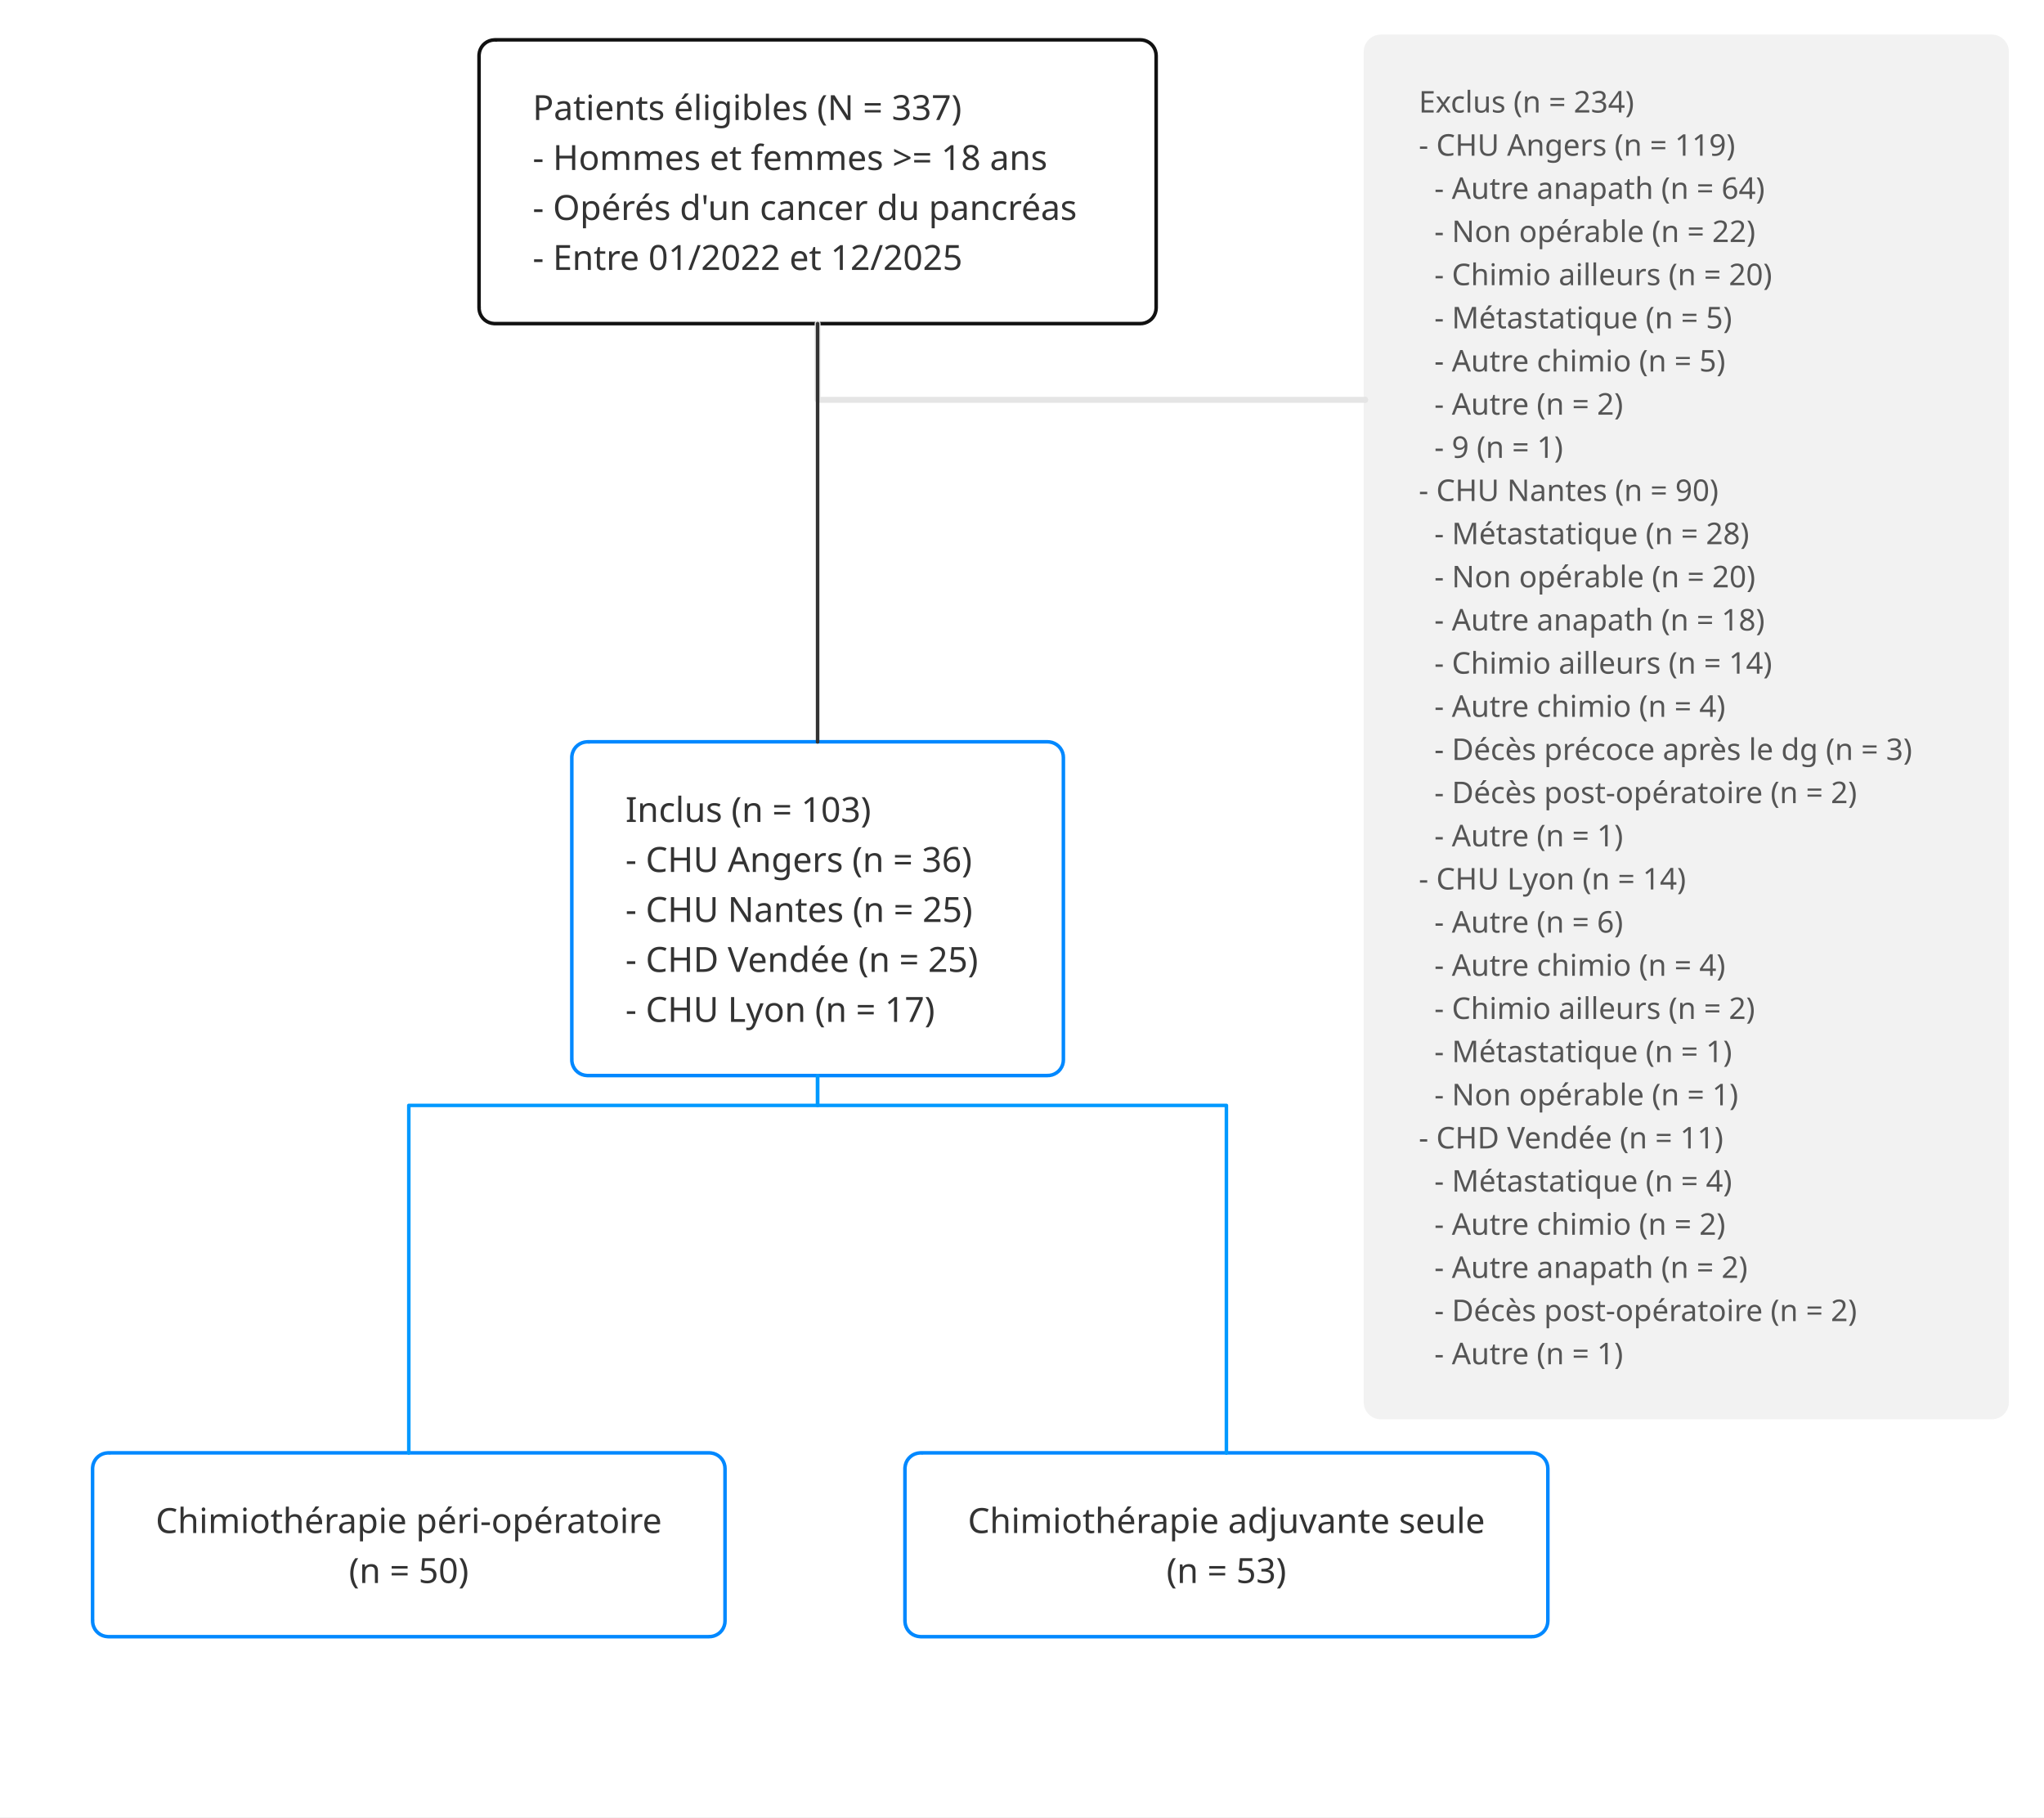
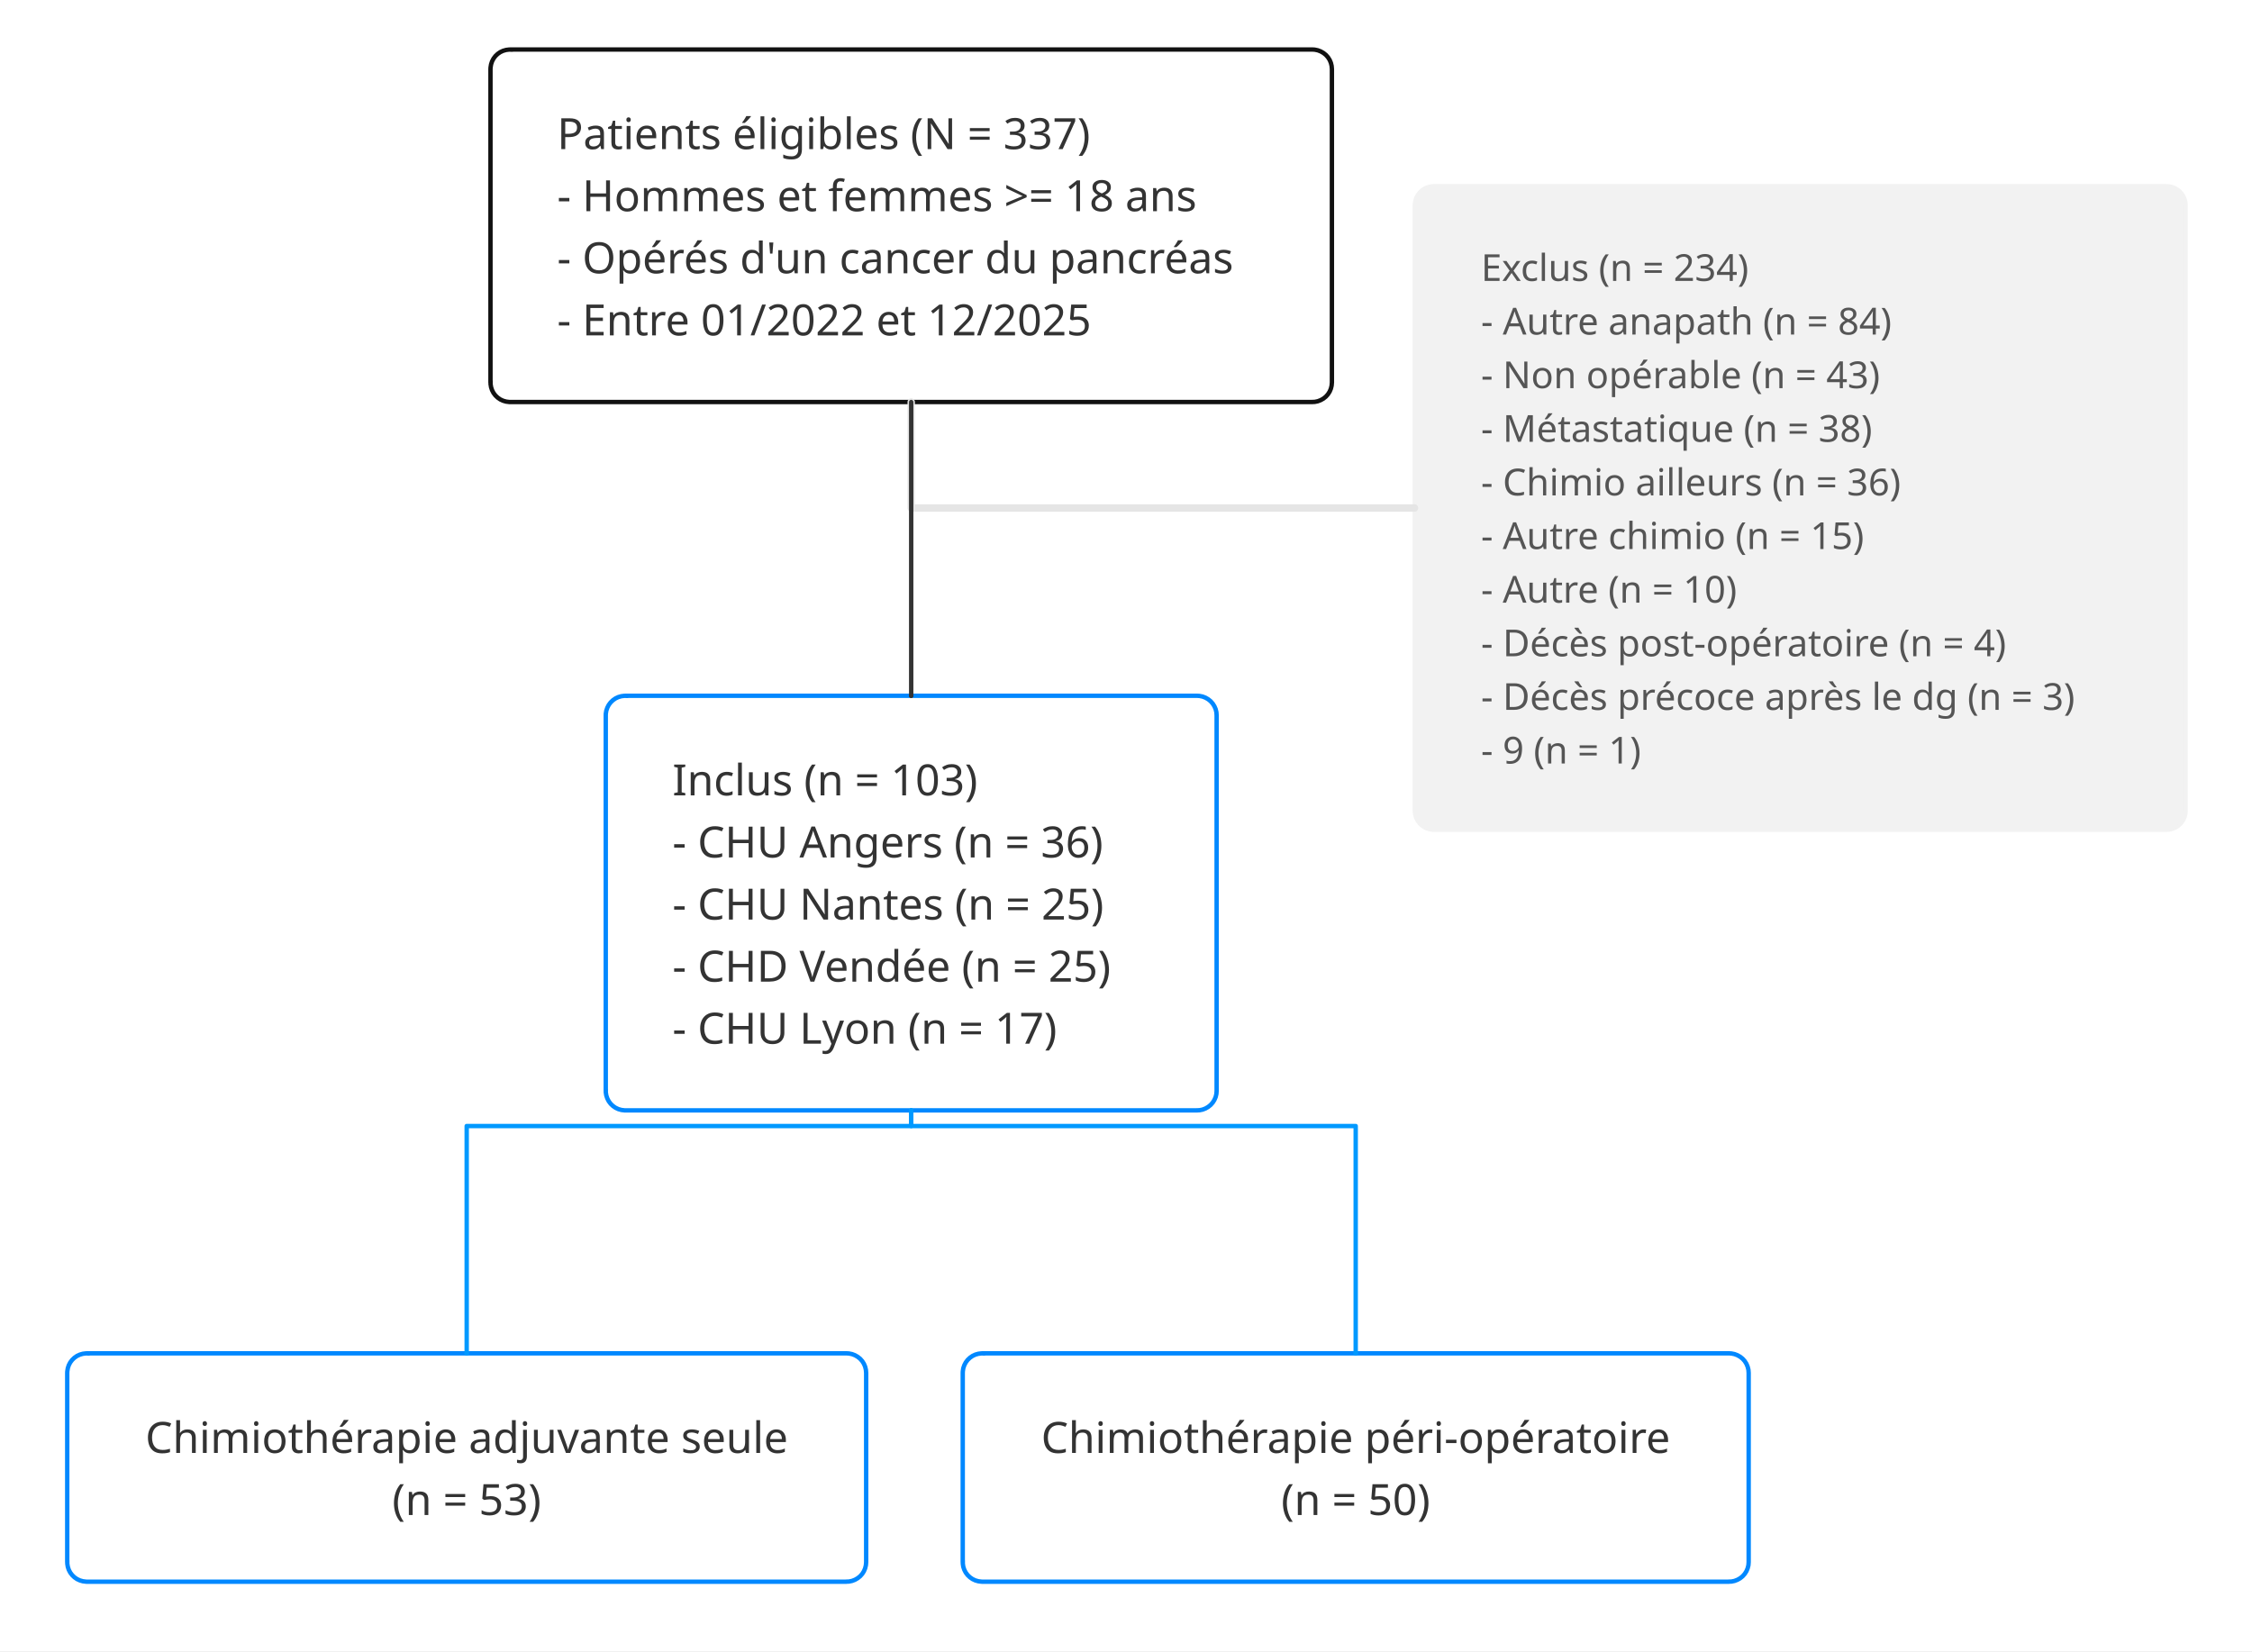
- <svg xmlns="http://www.w3.org/2000/svg" xml:space="preserve" width="648.00pt" height="576.00pt" viewBox="0 0 648.00 576.00">
+ <svg xmlns="http://www.w3.org/2000/svg" xml:space="preserve" width="574.52pt" height="421.26pt" viewBox="26.74 0.00 574.52 421.26">
  <g class="svglite">
    <defs>
      <style type="text/css">
    .svglite line, .svglite polyline, .svglite polygon, .svglite path, .svglite rect, .svglite circle {
      fill: none;
      stroke: #000000;
      stroke-linecap: round;
      stroke-linejoin: round;
      stroke-miterlimit: 10.00;
    }
    .svglite text {
      white-space: pre;
    }
    .svglite g.glyphgroup path {
      fill: inherit;
      stroke: none;
    }
  </style>
    </defs>
-     <rect width="100%" height="100%" style="stroke: none; fill: #FFFFFF;" />
+     <rect x="26.74" y="0.00" width="100%" height="100%" style="stroke: none; fill: #FFFFFF;" />
    <defs>
      <clipPath id="cpMC4wMHw2NDguMDB8MC4wMHw1NzYuMDA=">
        <rect x="0.00" y="0.00" width="648.00" height="576.00" />
      </clipPath>
    </defs>
    <g clip-path="url(#cpMC4wMHw2NDguMDB8MC4wMHw1NzYuMDA=)">
      <polygon points="156.85,102.57 361.55,102.57 361.35,102.56 362.15,102.53 362.93,102.37 363.68,102.08 364.38,101.68 365.00,101.18 365.53,100.58 365.96,99.90 366.27,99.16 366.46,98.38 366.53,97.58 366.53,97.58 366.53,17.62 366.53,17.62 366.46,16.82 366.27,16.04 365.96,15.30 365.53,14.62 365.00,14.02 364.38,13.52 363.68,13.12 362.93,12.83 362.15,12.67 361.55,12.63 156.85,12.63 157.45,12.67 156.65,12.64 155.86,12.74 155.09,12.96 154.36,13.30 153.70,13.76 153.12,14.31 152.64,14.95 152.27,15.66 152.02,16.42 151.89,17.22 151.87,17.62 151.87,97.58 151.89,97.18 151.89,97.98 152.02,98.78 152.27,99.54 152.64,100.25 153.12,100.89 153.70,101.44 154.36,101.90 155.09,102.24 155.86,102.46 156.65,102.56 " style="stroke-width: 1.12; stroke: #111111; fill: #FFFFFF;" />
      <text x="168.88" y="38.04" style="font-size: 11.00px;fill: #333333; font-family: &quot;Luciole&quot;;" textLength="145.69px" lengthAdjust="spacingAndGlyphs">Patients éligibles (N = 337)</text>
      <text x="168.88" y="53.88" style="font-size: 11.00px;fill: #333333; font-family: &quot;Luciole&quot;;" textLength="176.62px" lengthAdjust="spacingAndGlyphs">- Hommes et femmes &gt;= 18 ans</text>
      <text x="168.88" y="69.72" style="font-size: 11.00px;fill: #333333; font-family: &quot;Luciole&quot;;" textLength="180.64px" lengthAdjust="spacingAndGlyphs">- Opérés d'un cancer du pancréas</text>
      <text x="168.88" y="85.56" style="font-size: 11.00px;fill: #333333; font-family: &quot;Luciole&quot;;" textLength="148.75px" lengthAdjust="spacingAndGlyphs">- Entre 01/2022 et 12/2025</text>
-       <polygon points="437.76,449.39 631.44,449.39 631.24,449.39 632.04,449.36 632.82,449.20 633.57,448.91 634.27,448.51 634.89,448.00 635.42,447.40 635.85,446.73 636.16,445.99 636.36,445.21 636.42,444.41 636.42,444.41 636.42,16.39 636.42,16.39 636.36,15.59 636.16,14.81 635.85,14.07 635.42,13.40 634.89,12.80 634.27,12.29 633.57,11.89 632.82,11.60 632.04,11.44 631.44,11.41 437.76,11.41 438.36,11.44 437.56,11.41 436.76,11.51 435.99,11.73 435.27,12.07 434.61,12.53 434.03,13.09 433.55,13.73 433.18,14.44 432.92,15.20 432.80,15.99 432.78,16.39 432.78,444.41 432.80,444.01 432.80,444.81 432.92,445.60 433.18,446.36 433.55,447.07 434.03,447.71 434.61,448.27 435.27,448.73 435.99,449.07 436.76,449.29 437.56,449.39 " style="stroke-width: 0.90; stroke: #F2F2F2; fill: #F2F2F2;" />
-       <text x="449.79" y="35.67" style="font-size: 9.50px;fill: #555555; font-family: &quot;Luciole&quot;;" textLength="75.03px" lengthAdjust="spacingAndGlyphs">Exclus (n = 234)</text>
-       <text x="449.79" y="49.35" style="font-size: 9.50px;fill: #555555; font-family: &quot;Luciole&quot;;" textLength="109.09px" lengthAdjust="spacingAndGlyphs">- CHU Angers (n = 119)</text>
-       <text x="449.79" y="63.03" style="font-size: 9.50px;fill: #555555; font-family: &quot;Luciole&quot;;" textLength="122.73px" lengthAdjust="spacingAndGlyphs">  - Autre anapath (n = 64)</text>
-       <text x="449.79" y="76.71" style="font-size: 9.50px;fill: #555555; font-family: &quot;Luciole&quot;;" textLength="116.89px" lengthAdjust="spacingAndGlyphs">  - Non opérable (n = 22)</text>
-       <text x="449.79" y="90.39" style="font-size: 9.50px;fill: #555555; font-family: &quot;Luciole&quot;;" textLength="124.75px" lengthAdjust="spacingAndGlyphs">  - Chimio ailleurs (n = 20)</text>
-       <text x="449.79" y="104.07" style="font-size: 9.50px;fill: #555555; font-family: &quot;Luciole&quot;;" textLength="111.17px" lengthAdjust="spacingAndGlyphs">  - Métastatique (n = 5)</text>
-       <text x="449.79" y="117.75" style="font-size: 9.50px;fill: #555555; font-family: &quot;Luciole&quot;;" textLength="109.19px" lengthAdjust="spacingAndGlyphs">  - Autre chimio (n = 5)</text>
-       <text x="449.79" y="131.43" style="font-size: 9.50px;fill: #555555; font-family: &quot;Luciole&quot;;" textLength="75.00px" lengthAdjust="spacingAndGlyphs">  - Autre (n = 2)</text>
-       <text x="449.79" y="145.11" style="font-size: 9.50px;fill: #555555; font-family: &quot;Luciole&quot;;" textLength="55.02px" lengthAdjust="spacingAndGlyphs">  - 9 (n = 1)</text>
-       <text x="449.79" y="158.79" style="font-size: 9.50px;fill: #555555; font-family: &quot;Luciole&quot;;" textLength="106.00px" lengthAdjust="spacingAndGlyphs">- CHU Nantes (n = 90)</text>
-       <text x="449.79" y="172.47" style="font-size: 9.50px;fill: #555555; font-family: &quot;Luciole&quot;;" textLength="117.30px" lengthAdjust="spacingAndGlyphs">  - Métastatique (n = 28)</text>
-       <text x="449.79" y="186.15" style="font-size: 9.50px;fill: #555555; font-family: &quot;Luciole&quot;;" textLength="117.84px" lengthAdjust="spacingAndGlyphs">  - Non opérable (n = 20)</text>
-       <text x="449.79" y="199.83" style="font-size: 9.50px;fill: #555555; font-family: &quot;Luciole&quot;;" textLength="122.03px" lengthAdjust="spacingAndGlyphs">  - Autre anapath (n = 18)</text>
-       <text x="449.79" y="213.51" style="font-size: 9.50px;fill: #555555; font-family: &quot;Luciole&quot;;" textLength="123.95px" lengthAdjust="spacingAndGlyphs">  - Chimio ailleurs (n = 14)</text>
-       <text x="449.79" y="227.19" style="font-size: 9.50px;fill: #555555; font-family: &quot;Luciole&quot;;" textLength="109.67px" lengthAdjust="spacingAndGlyphs">  - Autre chimio (n = 4)</text>
-       <text x="449.79" y="240.87" style="font-size: 9.50px;fill: #555555; font-family: &quot;Luciole&quot;;" textLength="169.62px" lengthAdjust="spacingAndGlyphs">  - Décès précoce après le dg (n = 3)</text>
-       <text x="449.79" y="254.55" style="font-size: 9.50px;fill: #555555; font-family: &quot;Luciole&quot;;" textLength="151.94px" lengthAdjust="spacingAndGlyphs">  - Décès post-opératoire (n = 2)</text>
-       <text x="449.79" y="268.23" style="font-size: 9.50px;fill: #555555; font-family: &quot;Luciole&quot;;" textLength="74.58px" lengthAdjust="spacingAndGlyphs">  - Autre (n = 1)</text>
-       <text x="449.79" y="281.91" style="font-size: 9.50px;fill: #555555; font-family: &quot;Luciole&quot;;" textLength="93.41px" lengthAdjust="spacingAndGlyphs">- CHU Lyon (n = 14)</text>
-       <text x="449.79" y="295.59" style="font-size: 9.50px;fill: #555555; font-family: &quot;Luciole&quot;;" textLength="75.59px" lengthAdjust="spacingAndGlyphs">  - Autre (n = 6)</text>
-       <text x="449.79" y="309.27" style="font-size: 9.50px;fill: #555555; font-family: &quot;Luciole&quot;;" textLength="109.67px" lengthAdjust="spacingAndGlyphs">  - Autre chimio (n = 4)</text>
-       <text x="449.79" y="322.95" style="font-size: 9.50px;fill: #555555; font-family: &quot;Luciole&quot;;" textLength="118.28px" lengthAdjust="spacingAndGlyphs">  - Chimio ailleurs (n = 2)</text>
-       <text x="449.79" y="336.63" style="font-size: 9.50px;fill: #555555; font-family: &quot;Luciole&quot;;" textLength="110.56px" lengthAdjust="spacingAndGlyphs">  - Métastatique (n = 1)</text>
-       <text x="449.79" y="350.31" style="font-size: 9.50px;fill: #555555; font-family: &quot;Luciole&quot;;" textLength="110.95px" lengthAdjust="spacingAndGlyphs">  - Non opérable (n = 1)</text>
-       <text x="449.79" y="363.99" style="font-size: 9.50px;fill: #555555; font-family: &quot;Luciole&quot;;" textLength="104.27px" lengthAdjust="spacingAndGlyphs">- CHD Vendée (n = 11)</text>
-       <text x="449.79" y="377.67" style="font-size: 9.50px;fill: #555555; font-family: &quot;Luciole&quot;;" textLength="111.66px" lengthAdjust="spacingAndGlyphs">  - Métastatique (n = 4)</text>
-       <text x="449.79" y="391.35" style="font-size: 9.50px;fill: #555555; font-family: &quot;Luciole&quot;;" textLength="109.00px" lengthAdjust="spacingAndGlyphs">  - Autre chimio (n = 2)</text>
-       <text x="449.79" y="405.03" style="font-size: 9.50px;fill: #555555; font-family: &quot;Luciole&quot;;" textLength="116.14px" lengthAdjust="spacingAndGlyphs">  - Autre anapath (n = 2)</text>
-       <text x="449.79" y="418.71" style="font-size: 9.50px;fill: #555555; font-family: &quot;Luciole&quot;;" textLength="151.94px" lengthAdjust="spacingAndGlyphs">  - Décès post-opératoire (n = 2)</text>
-       <text x="449.79" y="432.39" style="font-size: 9.50px;fill: #555555; font-family: &quot;Luciole&quot;;" textLength="74.58px" lengthAdjust="spacingAndGlyphs">  - Autre (n = 1)</text>
-       <polygon points="186.26,340.89 332.14,340.89 331.94,340.88 332.74,340.85 333.53,340.69 334.28,340.40 334.97,340.00 335.59,339.50 336.12,338.90 336.55,338.22 336.87,337.48 337.06,336.70 337.12,335.90 337.12,335.90 337.12,240.10 337.12,240.10 337.06,239.30 336.87,238.52 336.55,237.78 336.12,237.10 335.59,236.50 334.97,236.00 334.28,235.60 333.53,235.31 332.74,235.15 332.14,235.11 186.26,235.11 186.86,235.15 186.06,235.12 185.26,235.22 184.49,235.44 183.77,235.78 183.11,236.24 182.53,236.79 182.05,237.43 181.68,238.14 181.42,238.90 181.29,239.70 181.28,240.10 181.28,335.90 181.29,335.50 181.29,336.30 181.42,337.10 181.68,337.86 182.05,338.57 182.53,339.21 183.11,339.76 183.77,340.22 184.49,340.56 185.26,340.78 186.06,340.88 " style="stroke-width: 1.12; stroke: #0088FF; fill: #FFFFFF;" />
-       <text x="198.29" y="260.52" style="font-size: 11.00px;fill: #333333; font-family: &quot;Luciole&quot;;" textLength="86.55px" lengthAdjust="spacingAndGlyphs">Inclus (n = 103)</text>
-       <text x="198.29" y="276.36" style="font-size: 11.00px;fill: #333333; font-family: &quot;Luciole&quot;;" textLength="120.89px" lengthAdjust="spacingAndGlyphs">- CHU Angers (n = 36)</text>
-       <text x="198.29" y="292.20" style="font-size: 11.00px;fill: #333333; font-family: &quot;Luciole&quot;;" textLength="121.16px" lengthAdjust="spacingAndGlyphs">- CHU Nantes (n = 25)</text>
-       <text x="198.29" y="308.04" style="font-size: 11.00px;fill: #333333; font-family: &quot;Luciole&quot;;" textLength="121.83px" lengthAdjust="spacingAndGlyphs">- CHD Vendée (n = 25)</text>
-       <text x="198.29" y="323.88" style="font-size: 11.00px;fill: #333333; font-family: &quot;Luciole&quot;;" textLength="106.94px" lengthAdjust="spacingAndGlyphs">- CHU Lyon (n = 17)</text>
-       <polygon points="291.88,518.73 485.72,518.73 485.52,518.72 486.33,518.69 487.11,518.53 487.86,518.24 488.55,517.84 489.18,517.34 489.71,516.74 490.14,516.06 490.45,515.32 490.64,514.54 490.71,513.74 490.71,513.74 490.71,465.46 490.71,465.46 490.64,464.66 490.45,463.88 490.14,463.14 489.71,462.46 489.18,461.86 488.55,461.36 487.86,460.96 487.11,460.67 486.33,460.51 485.72,460.47 291.88,460.47 292.48,460.51 291.67,460.48 290.88,460.58 290.11,460.80 289.38,461.14 288.72,461.60 288.15,462.15 287.66,462.79 287.29,463.50 287.04,464.26 286.91,465.06 286.89,465.46 286.89,513.74 286.91,513.34 286.91,514.14 287.04,514.94 287.29,515.70 287.66,516.41 288.15,517.05 288.72,517.60 289.38,518.06 290.11,518.40 290.88,518.62 291.67,518.72 " style="stroke-width: 1.12; stroke: #0088FF; fill: #FFFFFF;" />
-       <text x="388.80" y="485.88" text-anchor="middle" style="font-size: 11.00px;fill: #333333; font-family: &quot;Luciole&quot;;" textLength="169.80px" lengthAdjust="spacingAndGlyphs">Chimiothérapie adjuvante seule</text>
-       <text x="388.80" y="501.72" text-anchor="middle" style="font-size: 11.00px;fill: #333333; font-family: &quot;Luciole&quot;;" textLength="42.98px" lengthAdjust="spacingAndGlyphs">(n = 53)</text>
-       <polygon points="34.33,518.73 224.87,518.73 224.67,518.72 225.47,518.69 226.25,518.53 227.00,518.24 227.70,517.84 228.32,517.34 228.85,516.74 229.28,516.06 229.59,515.32 229.79,514.54 229.85,513.74 229.85,513.74 229.85,465.46 229.85,465.46 229.79,464.66 229.59,463.88 229.28,463.14 228.85,462.46 228.32,461.86 227.70,461.36 227.00,460.96 226.25,460.67 225.47,460.51 224.87,460.47 34.33,460.47 34.93,460.51 34.13,460.48 33.33,460.58 32.56,460.80 31.84,461.14 31.18,461.60 30.60,462.15 30.12,462.79 29.75,463.50 29.49,464.26 29.37,465.06 29.35,465.46 29.35,513.74 29.37,513.34 29.37,514.14 29.49,514.94 29.75,515.70 30.12,516.41 30.60,517.05 31.18,517.60 31.84,518.06 32.56,518.40 33.33,518.62 34.13,518.72 " style="stroke-width: 1.12; stroke: #0088FF; fill: #FFFFFF;" />
-       <text x="129.60" y="485.88" text-anchor="middle" style="font-size: 11.00px;fill: #333333; font-family: &quot;Luciole&quot;;" textLength="166.48px" lengthAdjust="spacingAndGlyphs">Chimiothérapie péri-opératoire</text>
-       <text x="129.60" y="501.72" text-anchor="middle" style="font-size: 11.00px;fill: #333333; font-family: &quot;Luciole&quot;;" textLength="44.20px" lengthAdjust="spacingAndGlyphs">(n = 50)</text>
-       <polyline points="259.20,102.57 259.20,126.72 432.78,126.72 " style="stroke-width: 1.88; stroke: #E5E5E5;" />
-       <polyline points="432.78,126.72 432.78,126.72 432.78,126.72 " style="stroke-width: 1.88; stroke: #E5E5E5;" />
-       <polyline points="259.20,102.57 259.20,235.11 " style="stroke-width: 1.12; stroke: #333333;" />
-       <polyline points="259.20,235.11 259.20,235.11 259.20,235.11 " style="stroke-width: 1.12; stroke: #333333;" />
-       <polyline points="259.20,340.89 259.20,350.35 388.80,350.35 388.80,460.47 " style="stroke-width: 1.12; stroke: #0099FF;" />
-       <polyline points="388.80,460.47 388.80,460.47 388.80,460.47 " style="stroke-width: 1.12; stroke: #0099FF;" />
-       <polyline points="259.20,340.89 259.20,350.35 129.60,350.35 129.60,460.47 " style="stroke-width: 1.12; stroke: #0099FF;" />
-       <polyline points="129.60,460.47 129.60,460.47 129.60,460.47 " style="stroke-width: 1.12; stroke: #0099FF;" />
+       <polygon points="392.55,211.79 579.45,211.79 579.25,211.79 580.05,211.76 580.83,211.60 581.58,211.31 582.28,210.91 582.90,210.40 583.43,209.80 583.86,209.13 584.17,208.39 584.37,207.61 584.43,206.81 584.43,206.81 584.43,52.39 584.43,52.39 584.37,51.59 584.17,50.81 583.86,50.07 583.43,49.40 582.90,48.80 582.28,48.29 581.58,47.89 580.83,47.60 580.05,47.44 579.45,47.41 392.55,47.41 393.15,47.44 392.35,47.41 391.56,47.51 390.79,47.73 390.06,48.07 389.40,48.53 388.82,49.09 388.34,49.73 387.97,50.44 387.71,51.20 387.59,51.99 387.57,52.39 387.57,206.81 387.59,206.41 387.59,207.21 387.71,208.00 387.97,208.76 388.34,209.47 388.82,210.11 389.40,210.67 390.06,211.13 390.79,211.47 391.56,211.69 392.35,211.79 " style="stroke-width: 0.90; stroke: #F2F2F2; fill: #F2F2F2;" />
+       <text x="404.58" y="71.67" style="font-size: 9.50px;fill: #555555; font-family: &quot;Luciole&quot;;" textLength="75.03px" lengthAdjust="spacingAndGlyphs">Exclus (n = 234)</text>
+       <text x="404.58" y="85.35" style="font-size: 9.50px;fill: #555555; font-family: &quot;Luciole&quot;;" textLength="116.34px" lengthAdjust="spacingAndGlyphs">- Autre anapath (n = 84)</text>
+       <text x="404.58" y="99.03" style="font-size: 9.50px;fill: #555555; font-family: &quot;Luciole&quot;;" textLength="110.48px" lengthAdjust="spacingAndGlyphs">- Non opérable (n = 43)</text>
+       <text x="404.58" y="112.71" style="font-size: 9.50px;fill: #555555; font-family: &quot;Luciole&quot;;" textLength="110.50px" lengthAdjust="spacingAndGlyphs">- Métastatique (n = 38)</text>
+       <text x="404.58" y="126.39" style="font-size: 9.50px;fill: #555555; font-family: &quot;Luciole&quot;;" textLength="117.50px" lengthAdjust="spacingAndGlyphs">- Chimio ailleurs (n = 36)</text>
+       <text x="404.58" y="140.07" style="font-size: 9.50px;fill: #555555; font-family: &quot;Luciole&quot;;" textLength="107.41px" lengthAdjust="spacingAndGlyphs">- Autre chimio (n = 15)</text>
+       <text x="404.58" y="153.75" style="font-size: 9.50px;fill: #555555; font-family: &quot;Luciole&quot;;" textLength="74.17px" lengthAdjust="spacingAndGlyphs">- Autre (n = 10)</text>
+       <text x="404.58" y="167.43" style="font-size: 9.50px;fill: #555555; font-family: &quot;Luciole&quot;;" textLength="145.83px" lengthAdjust="spacingAndGlyphs">- Décès post-opératoire (n = 4)</text>
+       <text x="404.58" y="181.11" style="font-size: 9.50px;fill: #555555; font-family: &quot;Luciole&quot;;" textLength="162.84px" lengthAdjust="spacingAndGlyphs">- Décès précoce après le dg (n = 3)</text>
+       <text x="404.58" y="194.79" style="font-size: 9.50px;fill: #555555; font-family: &quot;Luciole&quot;;" textLength="48.23px" lengthAdjust="spacingAndGlyphs">- 9 (n = 1)</text>
+       <polygon points="186.26,283.29 332.14,283.29 331.94,283.28 332.74,283.25 333.53,283.09 334.28,282.80 334.97,282.40 335.59,281.90 336.12,281.30 336.55,280.62 336.87,279.88 337.06,279.10 337.12,278.30 337.12,278.30 337.12,182.50 337.12,182.50 337.06,181.70 336.87,180.92 336.55,180.18 336.12,179.50 335.59,178.90 334.97,178.40 334.28,178.00 333.53,177.71 332.74,177.55 332.14,177.51 186.26,177.51 186.86,177.55 186.06,177.52 185.26,177.62 184.49,177.84 183.77,178.18 183.11,178.64 182.53,179.19 182.05,179.83 181.68,180.54 181.42,181.30 181.29,182.10 181.28,182.50 181.28,278.30 181.29,277.90 181.29,278.70 181.42,279.50 181.68,280.26 182.05,280.97 182.53,281.61 183.11,282.16 183.77,282.62 184.49,282.96 185.26,283.18 186.06,283.28 " style="stroke-width: 1.12; stroke: #0088FF; fill: #FFFFFF;" />
+       <text x="198.29" y="202.92" style="font-size: 11.00px;fill: #333333; font-family: &quot;Luciole&quot;;" textLength="86.55px" lengthAdjust="spacingAndGlyphs">Inclus (n = 103)</text>
+       <text x="198.29" y="218.76" style="font-size: 11.00px;fill: #333333; font-family: &quot;Luciole&quot;;" textLength="120.89px" lengthAdjust="spacingAndGlyphs">- CHU Angers (n = 36)</text>
+       <text x="198.29" y="234.60" style="font-size: 11.00px;fill: #333333; font-family: &quot;Luciole&quot;;" textLength="121.16px" lengthAdjust="spacingAndGlyphs">- CHU Nantes (n = 25)</text>
+       <text x="198.29" y="250.44" style="font-size: 11.00px;fill: #333333; font-family: &quot;Luciole&quot;;" textLength="121.83px" lengthAdjust="spacingAndGlyphs">- CHD Vendée (n = 25)</text>
+       <text x="198.29" y="266.28" style="font-size: 11.00px;fill: #333333; font-family: &quot;Luciole&quot;;" textLength="106.94px" lengthAdjust="spacingAndGlyphs">- CHU Lyon (n = 17)</text>
+       <polygon points="48.88,403.53 242.72,403.53 242.52,403.52 243.33,403.49 244.11,403.33 244.86,403.04 245.55,402.64 246.18,402.14 246.71,401.54 247.14,400.86 247.45,400.12 247.64,399.34 247.71,398.54 247.71,398.54 247.71,350.26 247.71,350.26 247.64,349.46 247.45,348.68 247.14,347.94 246.71,347.26 246.18,346.66 245.55,346.16 244.86,345.76 244.11,345.47 243.33,345.31 242.72,345.27 48.88,345.27 49.48,345.31 48.67,345.28 47.88,345.38 47.11,345.60 46.38,345.94 45.72,346.40 45.15,346.95 44.66,347.59 44.29,348.30 44.04,349.06 43.91,349.86 43.89,350.26 43.89,398.54 43.91,398.14 43.91,398.94 44.04,399.74 44.29,400.50 44.66,401.21 45.15,401.85 45.72,402.40 46.38,402.86 47.11,403.20 47.88,403.42 48.67,403.52 " style="stroke-width: 1.12; stroke: #0088FF; fill: #FFFFFF;" />
+       <text x="145.80" y="370.68" text-anchor="middle" style="font-size: 11.00px;fill: #333333; font-family: &quot;Luciole&quot;;" textLength="169.80px" lengthAdjust="spacingAndGlyphs">Chimiothérapie adjuvante seule</text>
+       <text x="145.80" y="386.52" text-anchor="middle" style="font-size: 11.00px;fill: #333333; font-family: &quot;Luciole&quot;;" textLength="42.98px" lengthAdjust="spacingAndGlyphs">(n = 53)</text>
+       <polygon points="277.33,403.53 467.87,403.53 467.67,403.52 468.47,403.49 469.25,403.33 470.00,403.04 470.70,402.64 471.32,402.14 471.85,401.54 472.28,400.86 472.59,400.12 472.79,399.34 472.85,398.54 472.85,398.54 472.85,350.26 472.85,350.26 472.79,349.46 472.59,348.68 472.28,347.94 471.85,347.26 471.32,346.66 470.70,346.16 470.00,345.76 469.25,345.47 468.47,345.31 467.87,345.27 277.33,345.27 277.93,345.31 277.13,345.28 276.33,345.38 275.56,345.60 274.84,345.94 274.18,346.40 273.60,346.95 273.12,347.59 272.75,348.30 272.49,349.06 272.37,349.86 272.35,350.26 272.35,398.54 272.37,398.14 272.37,398.94 272.49,399.74 272.75,400.50 273.12,401.21 273.60,401.85 274.18,402.40 274.84,402.86 275.56,403.20 276.33,403.42 277.13,403.52 " style="stroke-width: 1.12; stroke: #0088FF; fill: #FFFFFF;" />
+       <text x="372.60" y="370.68" text-anchor="middle" style="font-size: 11.00px;fill: #333333; font-family: &quot;Luciole&quot;;" textLength="166.48px" lengthAdjust="spacingAndGlyphs">Chimiothérapie péri-opératoire</text>
+       <text x="372.60" y="386.52" text-anchor="middle" style="font-size: 11.00px;fill: #333333; font-family: &quot;Luciole&quot;;" textLength="44.20px" lengthAdjust="spacingAndGlyphs">(n = 50)</text>
+       <polyline points="259.20,102.57 259.20,129.60 387.57,129.60 " style="stroke-width: 1.88; stroke: #E5E5E5;" />
+       <polyline points="387.57,129.60 387.57,129.60 387.57,129.60 " style="stroke-width: 1.88; stroke: #E5E5E5;" />
+       <polyline points="259.20,102.57 259.20,177.51 " style="stroke-width: 1.12; stroke: #333333;" />
+       <polyline points="259.20,177.51 259.20,177.51 259.20,177.51 " style="stroke-width: 1.12; stroke: #333333;" />
+       <polyline points="259.20,283.29 259.20,287.28 145.80,287.28 145.80,345.27 " style="stroke-width: 1.12; stroke: #0099FF;" />
+       <polyline points="145.80,345.27 145.80,345.27 145.80,345.27 " style="stroke-width: 1.12; stroke: #0099FF;" />
+       <polyline points="259.20,283.29 259.20,287.28 372.60,287.28 372.60,345.27 " style="stroke-width: 1.12; stroke: #0099FF;" />
+       <polyline points="372.60,345.27 372.60,345.27 372.60,345.27 " style="stroke-width: 1.12; stroke: #0099FF;" />
    </g>
  </g>
</svg>
